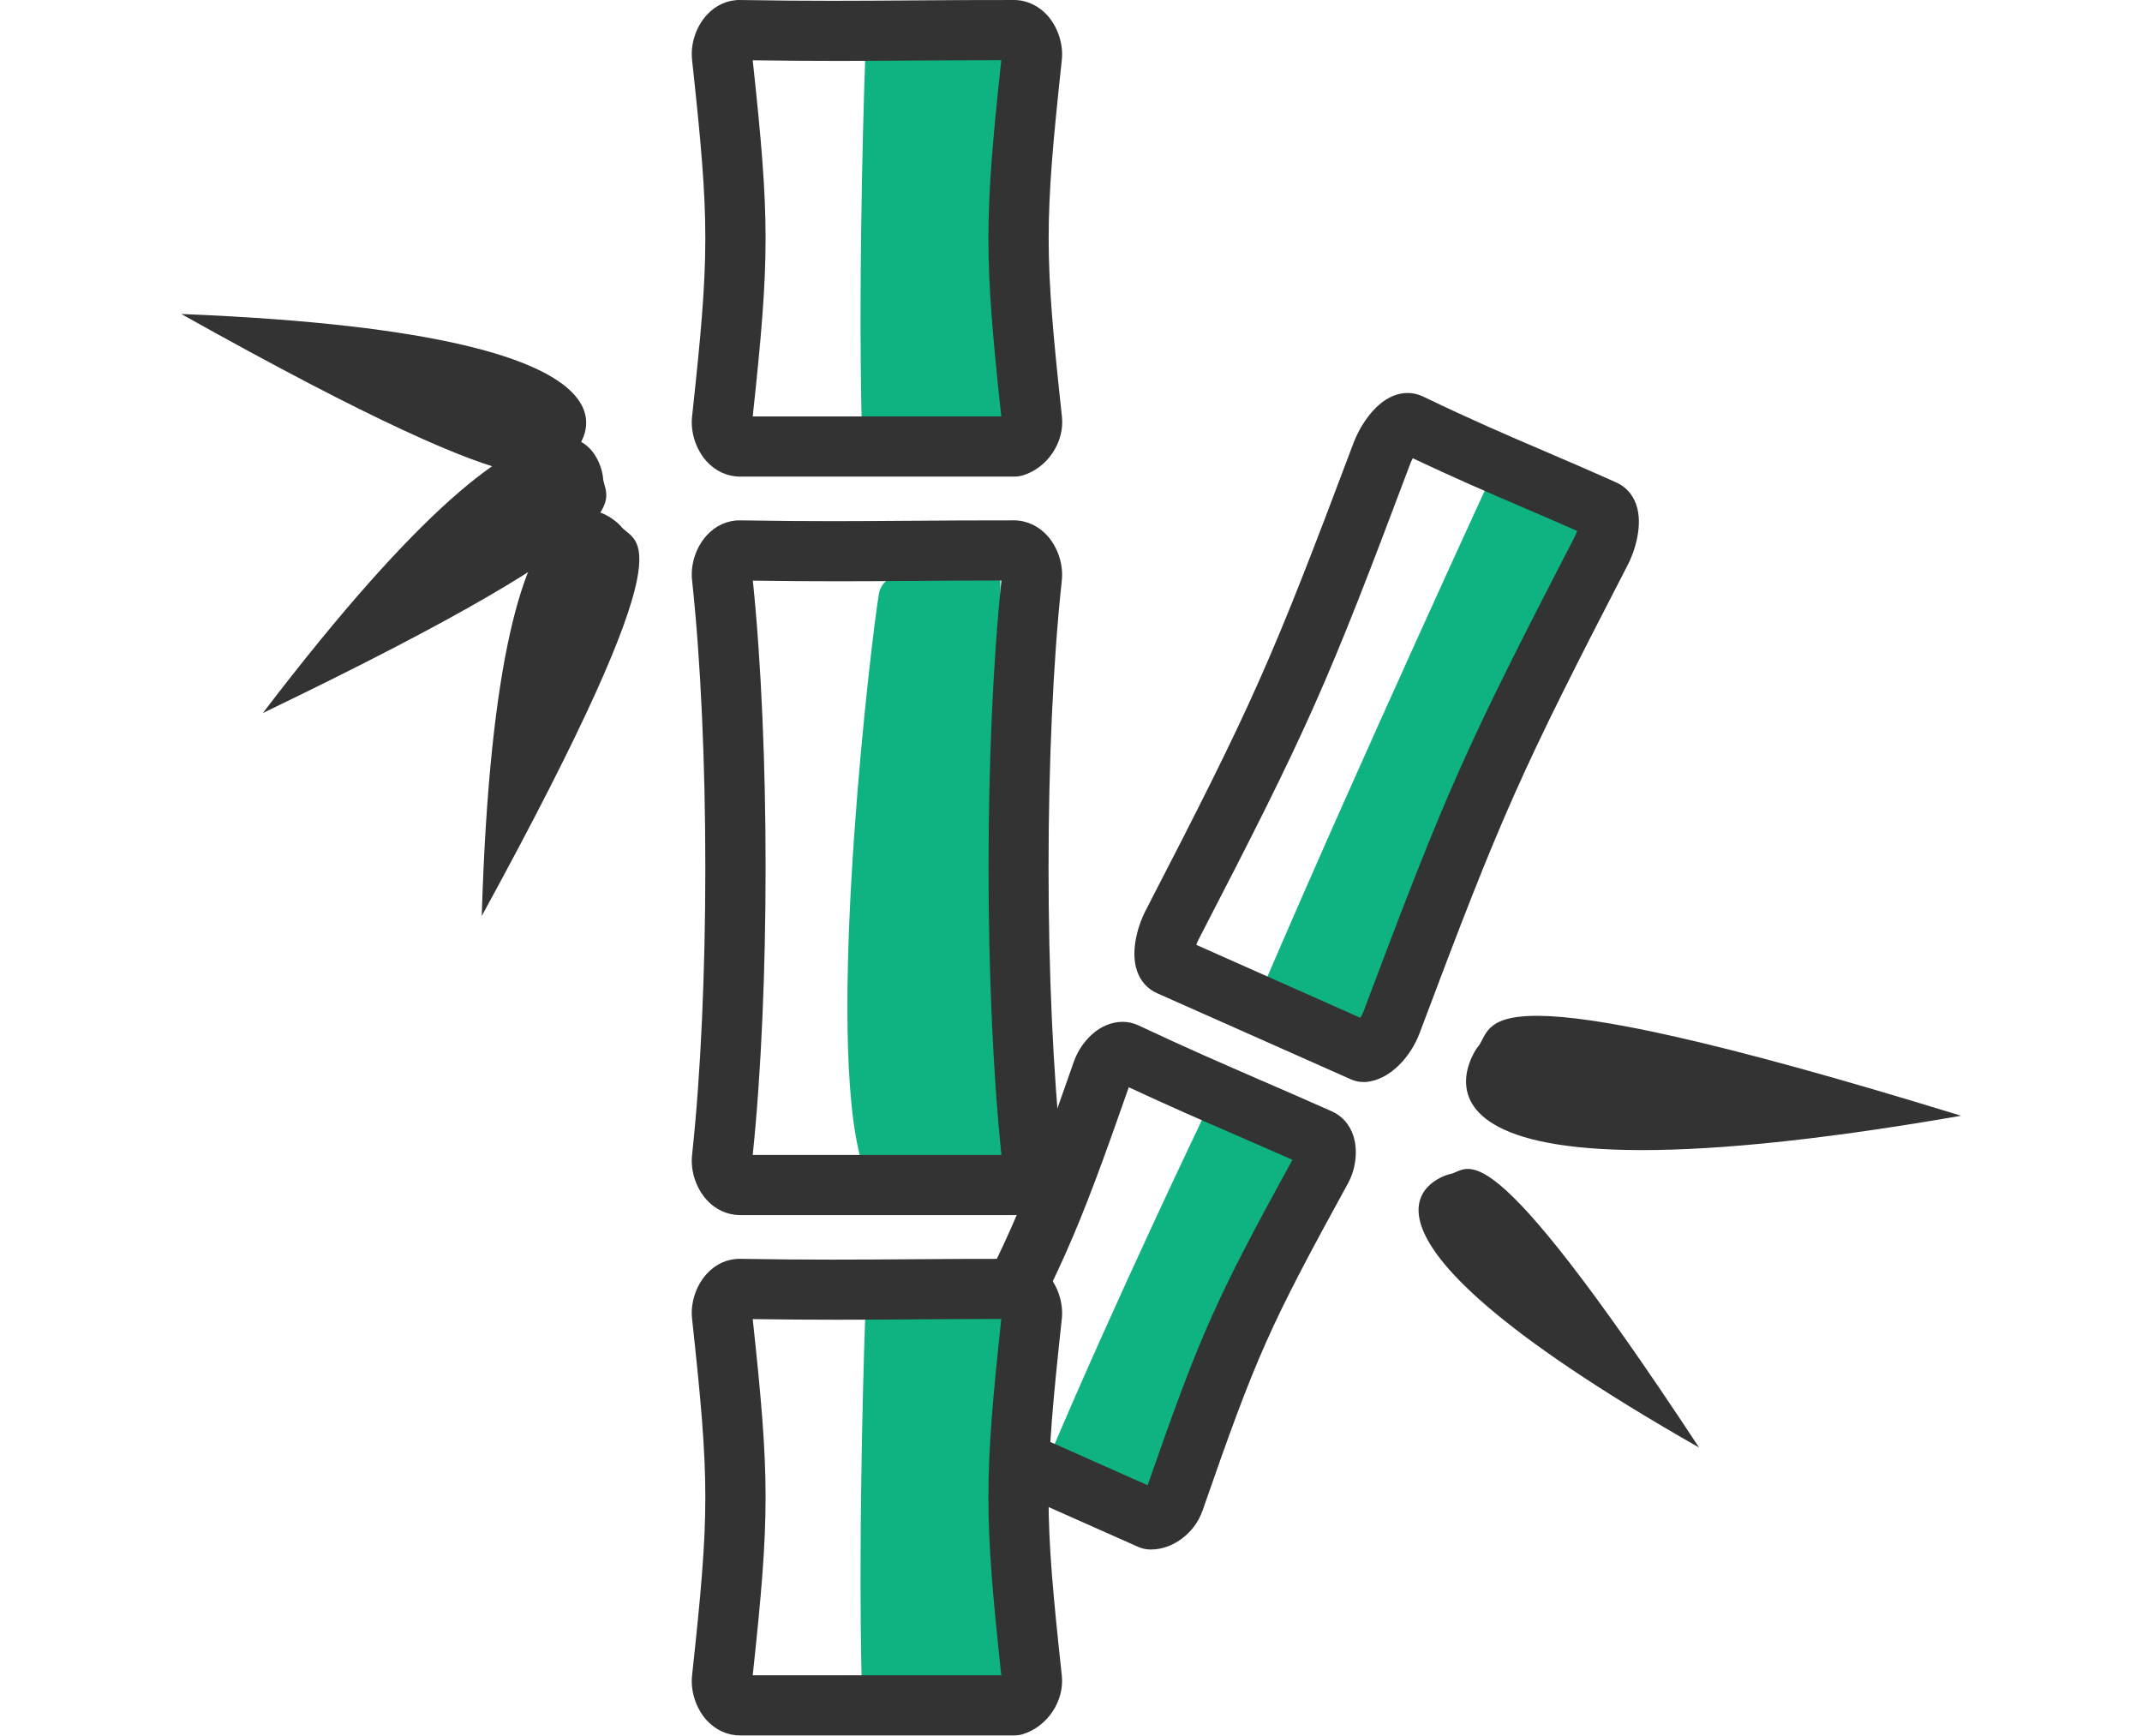
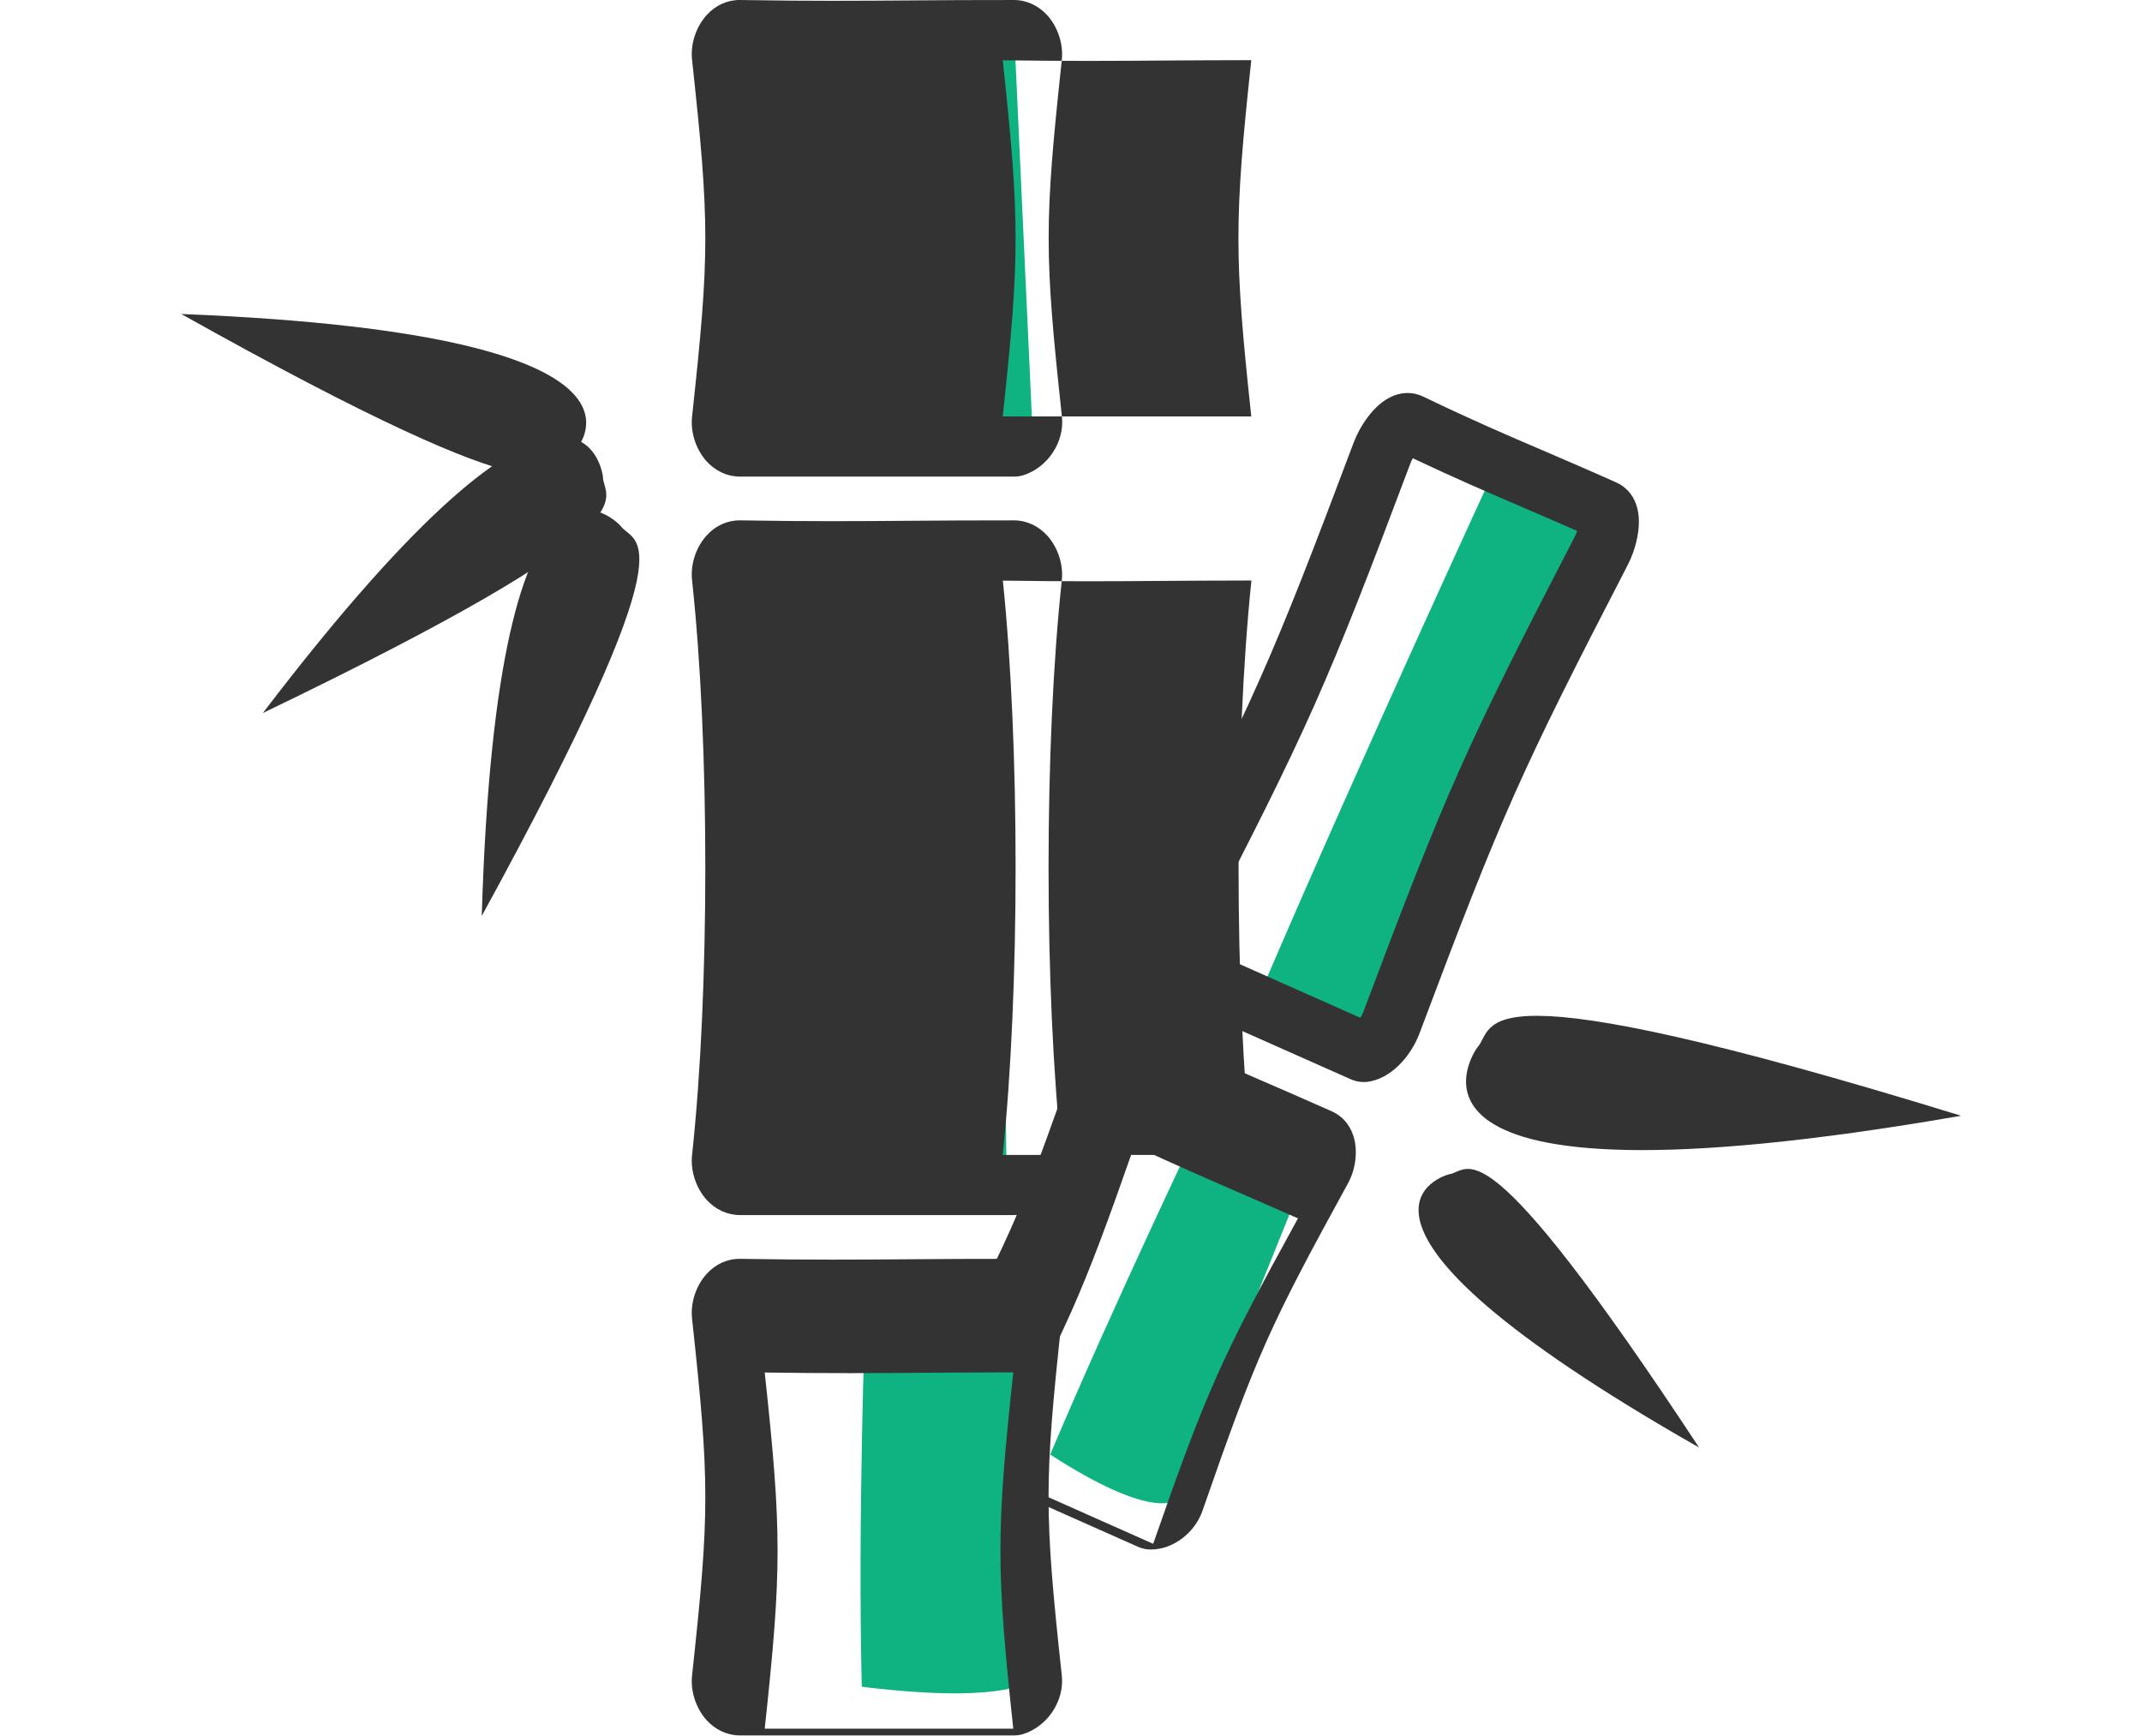
- <svg xmlns="http://www.w3.org/2000/svg" t="1720668279278" class="icon" viewBox="0 0 1264 1024" version="1.1" p-id="22603" width="39.5" height="32">
-   <path d="M709.754 659.844s-51.433 107.224-90.027 198.418c59.214 38.362 73.065 27.312 73.065 27.312l86.059-213.514-69.097-12.216z" fill="#0EB381" p-id="22604" />
-   <path d="M679.33 914.286h-1.167c-2.179-0.078-4.357-0.623-6.381-1.478l-114.538-50.887c-5.914-2.647-10.349-7.626-12.528-14.162-2.878-8.559-1.634-19.687 3.112-28.324 46.764-85.125 53.923-101.388 85.903-193.127 2.491-7.159 8.949-17.119 19.142-21.398 6.381-2.646 13.072-2.646 18.986 0.156 29.334 13.772 48.943 22.254 71.664 32.137 12.76 5.524 26.066 11.282 42.485 18.596 5.914 2.646 10.349 7.626 12.528 14.162 2.878 8.559 1.634 19.687-3.112 28.323-46.687 85.125-53.923 101.389-85.826 193.128-4.591 13.228-17.507 22.876-30.268 22.876z m-3.268-34.548zM580.666 833.441l96.562 42.952c31.125-89.327 39.919-109.169 85.437-192.037-12.371-5.447-22.954-10.038-33.225-14.551-20.542-8.871-38.516-16.73-63.337-28.246-31.203 89.172-39.996 108.936-85.437 191.883z" fill="#333333" p-id="22605" />
-   <path d="M590.237 340.274s-67.229-15.096-71.587 10.116c-4.357 25.288-30.346 244.249-12.293 327.04 17.041 78.356 87.537 11.127 87.537 11.127l-3.656-348.283z" fill="#0EB381" p-id="22606" />
-   <path d="M598.406 716.958H436.637c-7.469 0-14.472-3.268-19.763-9.103-6.225-7.003-9.493-17.041-8.482-26.301 10.427-96.641 10.427-242.538 0-339.178-1.012-9.337 2.257-19.453 8.637-26.456 5.291-5.836 12.372-9.026 19.841-8.871 41.941 0.7 69.563 0.467 101.621 0.233 17.975-0.156 36.572-0.234 59.837-0.234 7.47 0 14.473 3.269 19.764 9.105 6.225 7.003 9.493 17.04 8.482 26.3-10.427 96.641-10.427 242.538 0 339.178 1.634 14.94-8.482 30.191-23.109 34.627-1.556 0.467-3.269 0.7-5.059 0.7z m-7.08-31.513s0 0.078 0 0c0 0.078 0 0 0 0z m-147.531 0z m0.389-3.968h146.752c-10.116-97.575-10.116-241.448 0-338.946-19.687 0-36.105 0.156-52.057 0.234-30.268 0.233-56.569 0.388-94.618-0.157 10.038 97.653 10.038 241.371-0.078 338.868z m147.141-342.914z m-147.607-0.078c0.078 0 0.078 0 0 0 0.078 0 0.078 0 0 0z" fill="#333333" p-id="22607" />
-   <path d="M510.558 777.416s-4.434 118.819-2.023 217.872c89.949 10.972 100.454-4.747 100.454-4.747L598.406 760.532l-87.848 16.884z" fill="#0EB381" p-id="22608" />
-   <path d="M598.406 1024H436.637c-7.469 0-14.472-3.268-19.763-9.103-6.225-7.003-9.493-17.041-8.482-26.301 10.427-96.33 10.427-114.071 0-210.479-1.012-9.337 2.257-19.453 8.637-26.456 5.291-5.835 12.372-9.025 19.841-8.87 41.941 0.7 69.563 0.467 101.621 0.233 17.975-0.156 36.572-0.234 59.837-0.234 7.47 0 14.473 3.269 19.764 9.104 6.225 7.003 9.493 17.041 8.482 26.301-10.427 96.33-10.427 114.071 0 210.479 1.634 14.94-8.482 30.19-23.109 34.626-1.556 0.467-3.269 0.7-5.059 0.7z m-7.08-31.513z m-147.531-0.078c0 0.078 0 0.078 0 0 0 0.078 0 0.078 0 0z m0.389-3.891H590.859c-10.116-94.151-10.116-116.094 0-210.246-19.687 0-36.105 0.156-52.057 0.233-30.19 0.233-56.569 0.389-94.618-0.156 10.116 94.151 10.116 116.016 0 210.168z m147.141-214.214z m-147.607-0.078c0.078 0 0.078 0.078 0 0 0.078 0.078 0.078 0 0 0z" fill="#333333" p-id="22609" />
-   <path d="M510.558 34.632s-4.434 118.818-2.023 217.871c89.949 10.972 100.454-4.747 100.454-4.747L598.406 17.747l-87.848 16.884z" fill="#0EB381" p-id="22610" />
-   <path d="M598.406 281.216H436.637c-7.469 0-14.472-3.269-19.763-9.105-6.225-7.003-9.493-17.04-8.482-26.3 10.427-96.33 10.427-114.071 0-210.479-1.012-9.337 2.257-19.453 8.637-26.456 5.291-5.836 12.372-9.026 19.841-8.871 41.941 0.7 69.563 0.467 101.621 0.234 17.975-0.157 36.572-0.234 59.837-0.234 7.47 0 14.473 3.268 19.764 9.104 6.225 7.003 9.493 17.041 8.482 26.301-10.349 96.33-10.349 114.071 0.078 210.478 1.634 14.941-8.482 30.191-23.109 34.627a18.604 18.604 0 0 1-5.137 0.7z m-7.08-31.514s0 0.078 0 0c0 0.078 0 0 0 0z m-147.531 0z m0.389-3.968H590.859c-10.116-94.151-10.116-116.094 0-210.246-19.687 0-36.105 0.156-52.057 0.233-30.19 0.233-56.569 0.389-94.618-0.156 10.116 94.151 10.116 116.094 0 210.168zM591.325 31.52s0 0.078 0 0c0 0.078 0 0.078 0 0z m-147.607 0c0.078 0 0.078 0 0 0 0.078 0 0.078 0 0 0zM355.791 281.216s-12.371-107.458-200.674 139.515C392.051 306.66 355.791 295.61 355.791 281.215z" fill="#333333" p-id="22611" />
-   <path d="M366.141 310.239s-72.598-80.146-81.858 230.242c126.131-230.554 90.262-218.494 81.858-230.242z" fill="#333333" p-id="22612" />
-   <path d="M336.416 269.465s80.846-71.819-229.464-84.191c229.387 128.466 217.637 92.439 229.464 84.191z" fill="#333333" p-id="22613" />
-   <path d="M883.506 273.512s-80.767 174.997-136.402 304.631c57.347 42.562 73.842 25.444 73.842 25.444l125.665-302.685-63.105-27.39z" fill="#0EB381" p-id="22614" />
-   <path d="M804.45 638.447c-2.489 0-4.901-0.545-7.236-1.556l-114.538-50.888c-5.447-2.412-9.649-7.081-11.672-12.995-4.28-12.217 1.012-27.857 4.747-35.171 63.883-123.563 74.231-146.829 123.175-277.007 2.957-7.781 11.126-22.332 23.187-27.234 5.914-2.412 12.139-2.257 17.662 0.389 29.102 14.006 48.711 22.41 71.432 32.136 12.838 5.525 26.144 11.205 42.64 18.597 5.447 2.412 9.649 7.081 11.672 12.994 4.279 12.217-1.012 27.857-4.747 35.171-63.883 123.564-74.232 146.83-123.175 277.008-4.824 12.839-16.73 27.234-31.592 28.556h-1.556z m-98.509-80.924l96.797 43.029c0.623-0.934 1.168-2.023 1.635-3.112 49.643-132.045 60.147-155.622 124.964-280.897 0.545-1.012 0.934-2.179 1.323-3.268-12.372-5.447-23.032-10.038-33.381-14.473-20.62-8.871-38.75-16.652-63.572-28.402a20.545 20.545 0 0 0-1.401 2.957c-49.643 132.046-60.148 155.622-124.965 280.898-0.544 0.934-1.012 2.101-1.401 3.268zM855.028 692.914s-93.763 23.732 147.607 161.225C873.313 657.743 867.787 691.202 855.028 692.914z" fill="#333333" p-id="22615" />
-   <path d="M871.679 618.215s-75.476 102.866 285.567 40.15c-296.461-91.272-273.973-52.6-285.567-40.15z" fill="#333333" p-id="22616" />
+ <svg xmlns="http://www.w3.org/2000/svg" width="39.5" height="32" class="icon" viewBox="0 0 1264 1024">
+   <path fill="#0EB381" d="M709.754 659.844s-51.433 107.224-90.027 198.418c59.214 38.362 73.065 27.312 73.065 27.312l86.058-213.513-69.096-12.216z" />
+   <path fill="#333" d="M679.33 914.286h-1.167c-2.179-.078-4.357-.622-6.38-1.478l-114.54-50.888c-5.913-2.646-10.349-7.625-12.528-14.162-2.878-8.559-1.634-19.686 3.113-28.323 46.764-85.125 53.923-101.388 85.903-193.127 2.491-7.159 8.95-17.119 19.142-21.399 6.38-2.645 13.072-2.645 18.986.156 29.335 13.772 48.943 22.254 71.665 32.137 12.76 5.523 26.066 11.282 42.484 18.596 5.914 2.646 10.35 7.626 12.528 14.162 2.878 8.56 1.634 19.686-3.112 28.323-46.688 85.125-53.924 101.388-85.827 193.127-4.59 13.228-17.507 22.876-30.268 22.876zm-95.396-46.297 96.562 42.952c31.125-89.327 39.92-109.17 85.437-192.038-12.37-5.447-22.953-10.038-33.225-14.55-20.542-8.871-38.516-16.73-63.337-28.247-31.203 89.172-39.996 108.936-85.437 191.883z" />
+   <path fill="#0EB381" d="M590.237 340.274s-67.23-15.096-71.588 10.116c-4.356 25.288-30.346 244.248-12.293 327.04 17.04 78.356 87.537 11.127 87.537 11.127l-3.656-348.283z" />
+   <path fill="#333" d="M598.406 716.958h-161.77c-7.468 0-14.471-3.269-19.763-9.104-6.225-7.003-9.493-17.04-8.481-26.3 10.427-96.641 10.427-242.538 0-339.178-1.013-9.338 2.256-19.453 8.637-26.456 5.291-5.836 12.372-9.027 19.841-8.871 41.941.7 69.564.467 101.621.233 17.975-.155 36.572-.234 59.837-.234 7.47 0 14.473 3.269 19.765 9.105 6.225 7.003 9.493 17.04 8.481 26.3-10.427 96.64-10.427 242.537 0 339.178 1.634 14.94-8.481 30.19-23.11 34.626-1.555.467-3.268.7-5.058.7zm-7.08-31.514s0 .078 0 0c0 .078 0 0 0 0m.389-3.968h146.752c-10.116-97.575-10.116-241.448 0-338.946-19.687 0-36.105.156-52.056.235-30.269.232-56.57.388-94.619-.157 10.038 97.653 10.038 241.37-.077 338.868zm-147.607-.078c.078 0 .078 0 0 0 .078 0 .078 0 0 0" />
+   <path fill="#0EB381" d="M510.558 777.416s-4.435 118.819-2.023 217.872c89.949 10.972 100.454-4.746 100.454-4.746l-10.583-230.01-87.848 16.884z" />
+   <path fill="#333" d="M598.406 1024h-161.77c-7.468 0-14.471-3.268-19.763-9.103-6.225-7.003-9.493-17.041-8.481-26.3 10.427-96.33 10.427-114.072 0-210.48-1.013-9.337 2.256-19.453 8.637-26.456 5.291-5.835 12.372-9.025 19.841-8.87 41.941.7 69.564.467 101.621.234 17.975-.156 36.572-.235 59.837-.235 7.47 0 14.473 3.27 19.765 9.104 6.225 7.004 9.493 17.041 8.481 26.301-10.427 96.33-10.427 114.071 0 210.48 1.634 14.94-8.481 30.19-23.11 34.625-1.555.467-3.268.7-5.058.7zm-147.53-.078c0 .078 0 .078 0 0 0 .078 0 .078 0 0m.389-3.89h146.674c-10.115-94.152-10.115-116.095 0-210.246-19.687 0-36.105.155-52.056.233-30.19.234-56.569.39-94.618-.155 10.115 94.15 10.115 116.015 0 210.167zm-147.607-.077c.078 0 .078.077 0 0 .078.077.078 0 0 0" />
+   <path fill="#0EB381" d="M510.558 34.632s-4.435 118.818-2.023 217.871c89.949 10.972 100.454-4.746 100.454-4.746l-10.583-230.01-87.848 16.884z" />
+   <path fill="#333" d="M598.406 281.216h-161.77c-7.468 0-14.471-3.269-19.763-9.105-6.225-7.003-9.493-17.04-8.481-26.3 10.427-96.33 10.427-114.07 0-210.479-1.013-9.337 2.256-19.453 8.637-26.456C422.32 3.04 429.401-.15 436.87.006c41.941.7 69.564.466 101.621.234 17.975-.157 36.572-.234 59.837-.234 7.47 0 14.473 3.268 19.765 9.104 6.225 7.003 9.493 17.04 8.481 26.3-10.349 96.33-10.349 114.071.078 210.478 1.634 14.941-8.481 30.192-23.11 34.627a18.604 18.604 0 0 1-5.136.7zm-7.08-31.514s0 .078 0 0c0 .078 0 0 0 0m.389-3.968h146.674c-10.115-94.152-10.115-116.095 0-210.246-19.687 0-36.105.156-52.056.233-30.19.234-56.569.39-94.618-.155 10.115 94.151 10.115 116.094 0 210.168zM591.325 31.52s0 .077 0 0c0 .077 0 .077 0 0m-147.607 0c.078 0 .078 0 0 0 .078 0 .078 0 0 0M355.79 281.216s-12.372-107.458-200.674 139.515C392.05 306.66 355.79 295.611 355.79 281.215z" />
+   <path fill="#333" d="M366.14 310.24s-72.598-80.147-81.857 230.242c126.131-230.554 90.261-218.494 81.858-230.243z" />
+   <path fill="#333" d="M336.416 269.465s80.846-71.819-229.464-84.19c229.387 128.465 217.637 92.439 229.464 84.19" />
+   <path fill="#0EB381" d="M883.506 273.512s-80.767 174.997-136.402 304.63c57.347 42.563 73.842 25.445 73.842 25.445l125.665-302.685-63.105-27.39z" />
+   <path fill="#333" d="M804.45 638.447c-2.49 0-4.901-.545-7.236-1.557l-114.538-50.888c-5.447-2.412-9.649-7.081-11.672-12.995-4.28-12.216 1.012-27.857 4.747-35.171 63.883-123.563 74.231-146.83 123.175-277.007 2.957-7.781 11.126-22.332 23.187-27.234 5.914-2.412 12.139-2.257 17.663.389 29.102 14.006 48.71 22.41 71.432 32.136 12.838 5.524 26.144 11.205 42.64 18.597 5.447 2.412 9.649 7.08 11.672 12.993 4.279 12.218-1.013 27.857-4.747 35.172-63.883 123.564-74.232 146.83-123.175 277.007-4.824 12.84-16.73 27.235-31.592 28.557h-1.556zm-98.509-80.924 96.797 43.029c.623-.934 1.168-2.023 1.635-3.113 49.643-132.045 60.147-155.622 124.964-280.897.545-1.012.934-2.179 1.323-3.268-12.372-5.447-23.032-10.038-33.38-14.473-20.621-8.87-38.75-16.652-63.573-28.402a20.545 20.545 0 0 0-1.4 2.957c-49.644 132.046-60.148 155.622-124.965 280.898-.544.934-1.012 2.101-1.4 3.269zm149.087 135.391s-93.763 23.732 147.607 161.225C873.313 657.743 867.787 691.202 855.028 692.914" />
+   <path fill="#333" d="M871.679 618.215s-75.476 102.867 285.567 40.15c-296.46-91.271-273.973-52.6-285.567-40.15z" />
</svg>
